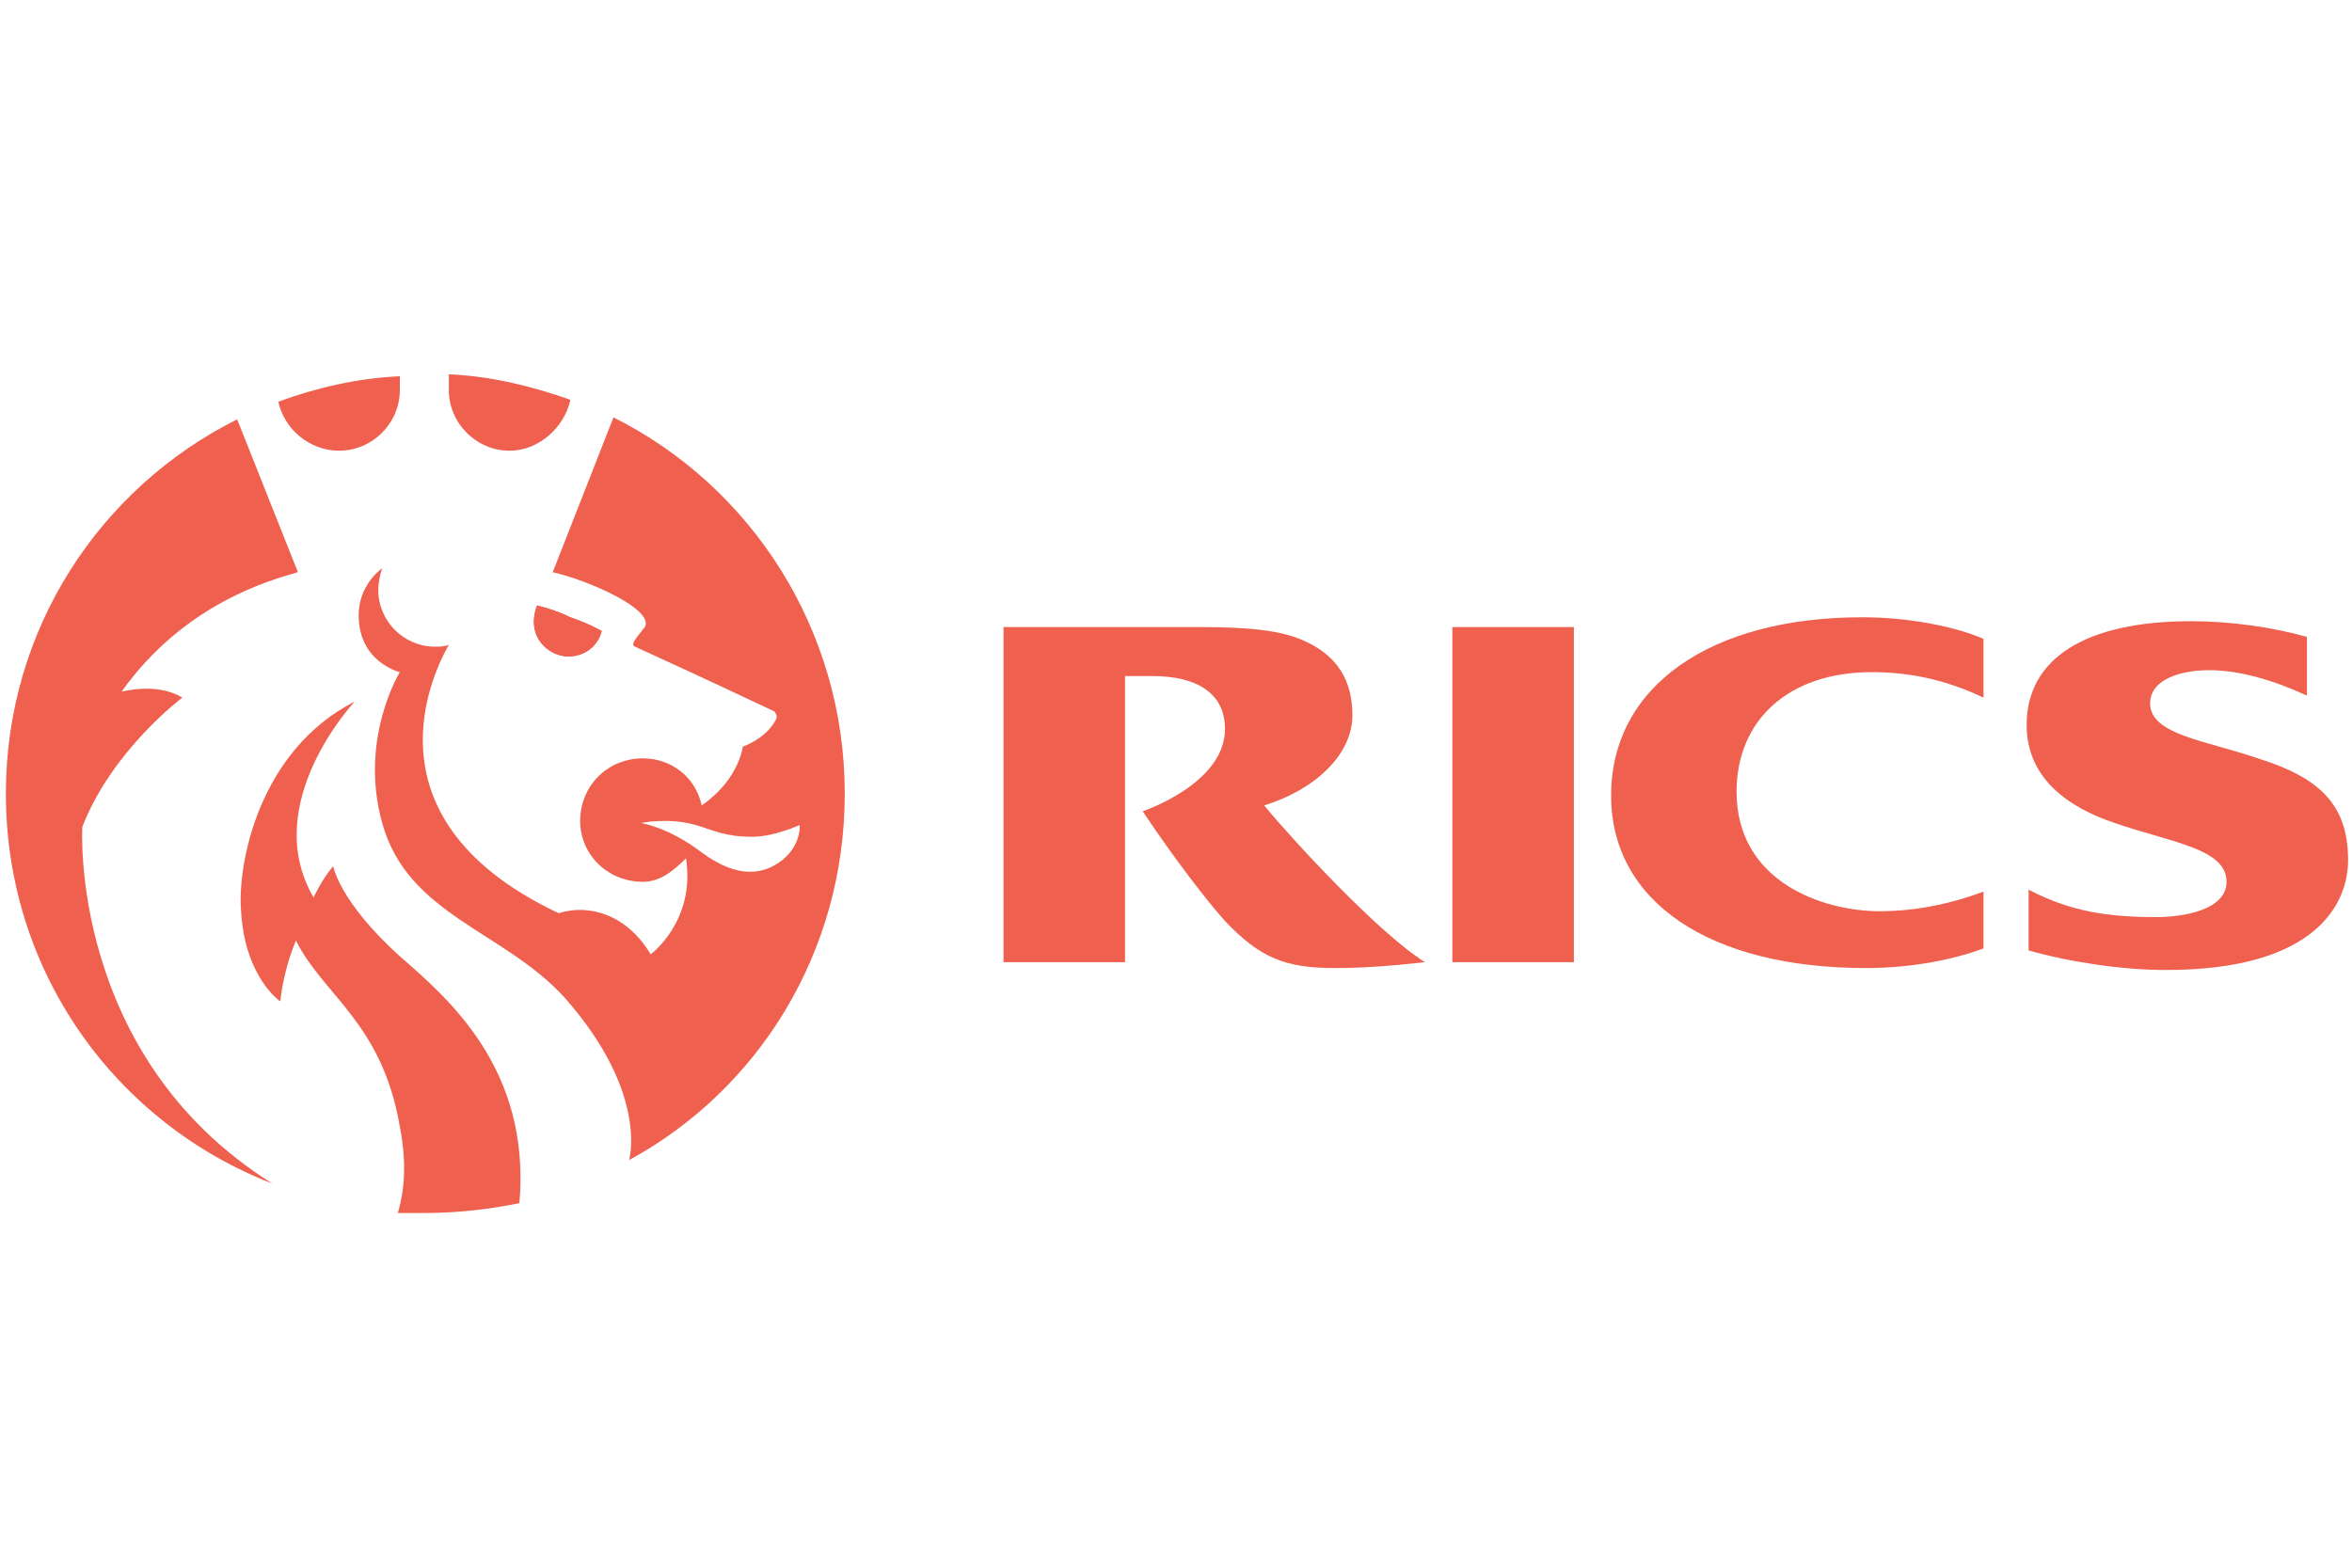
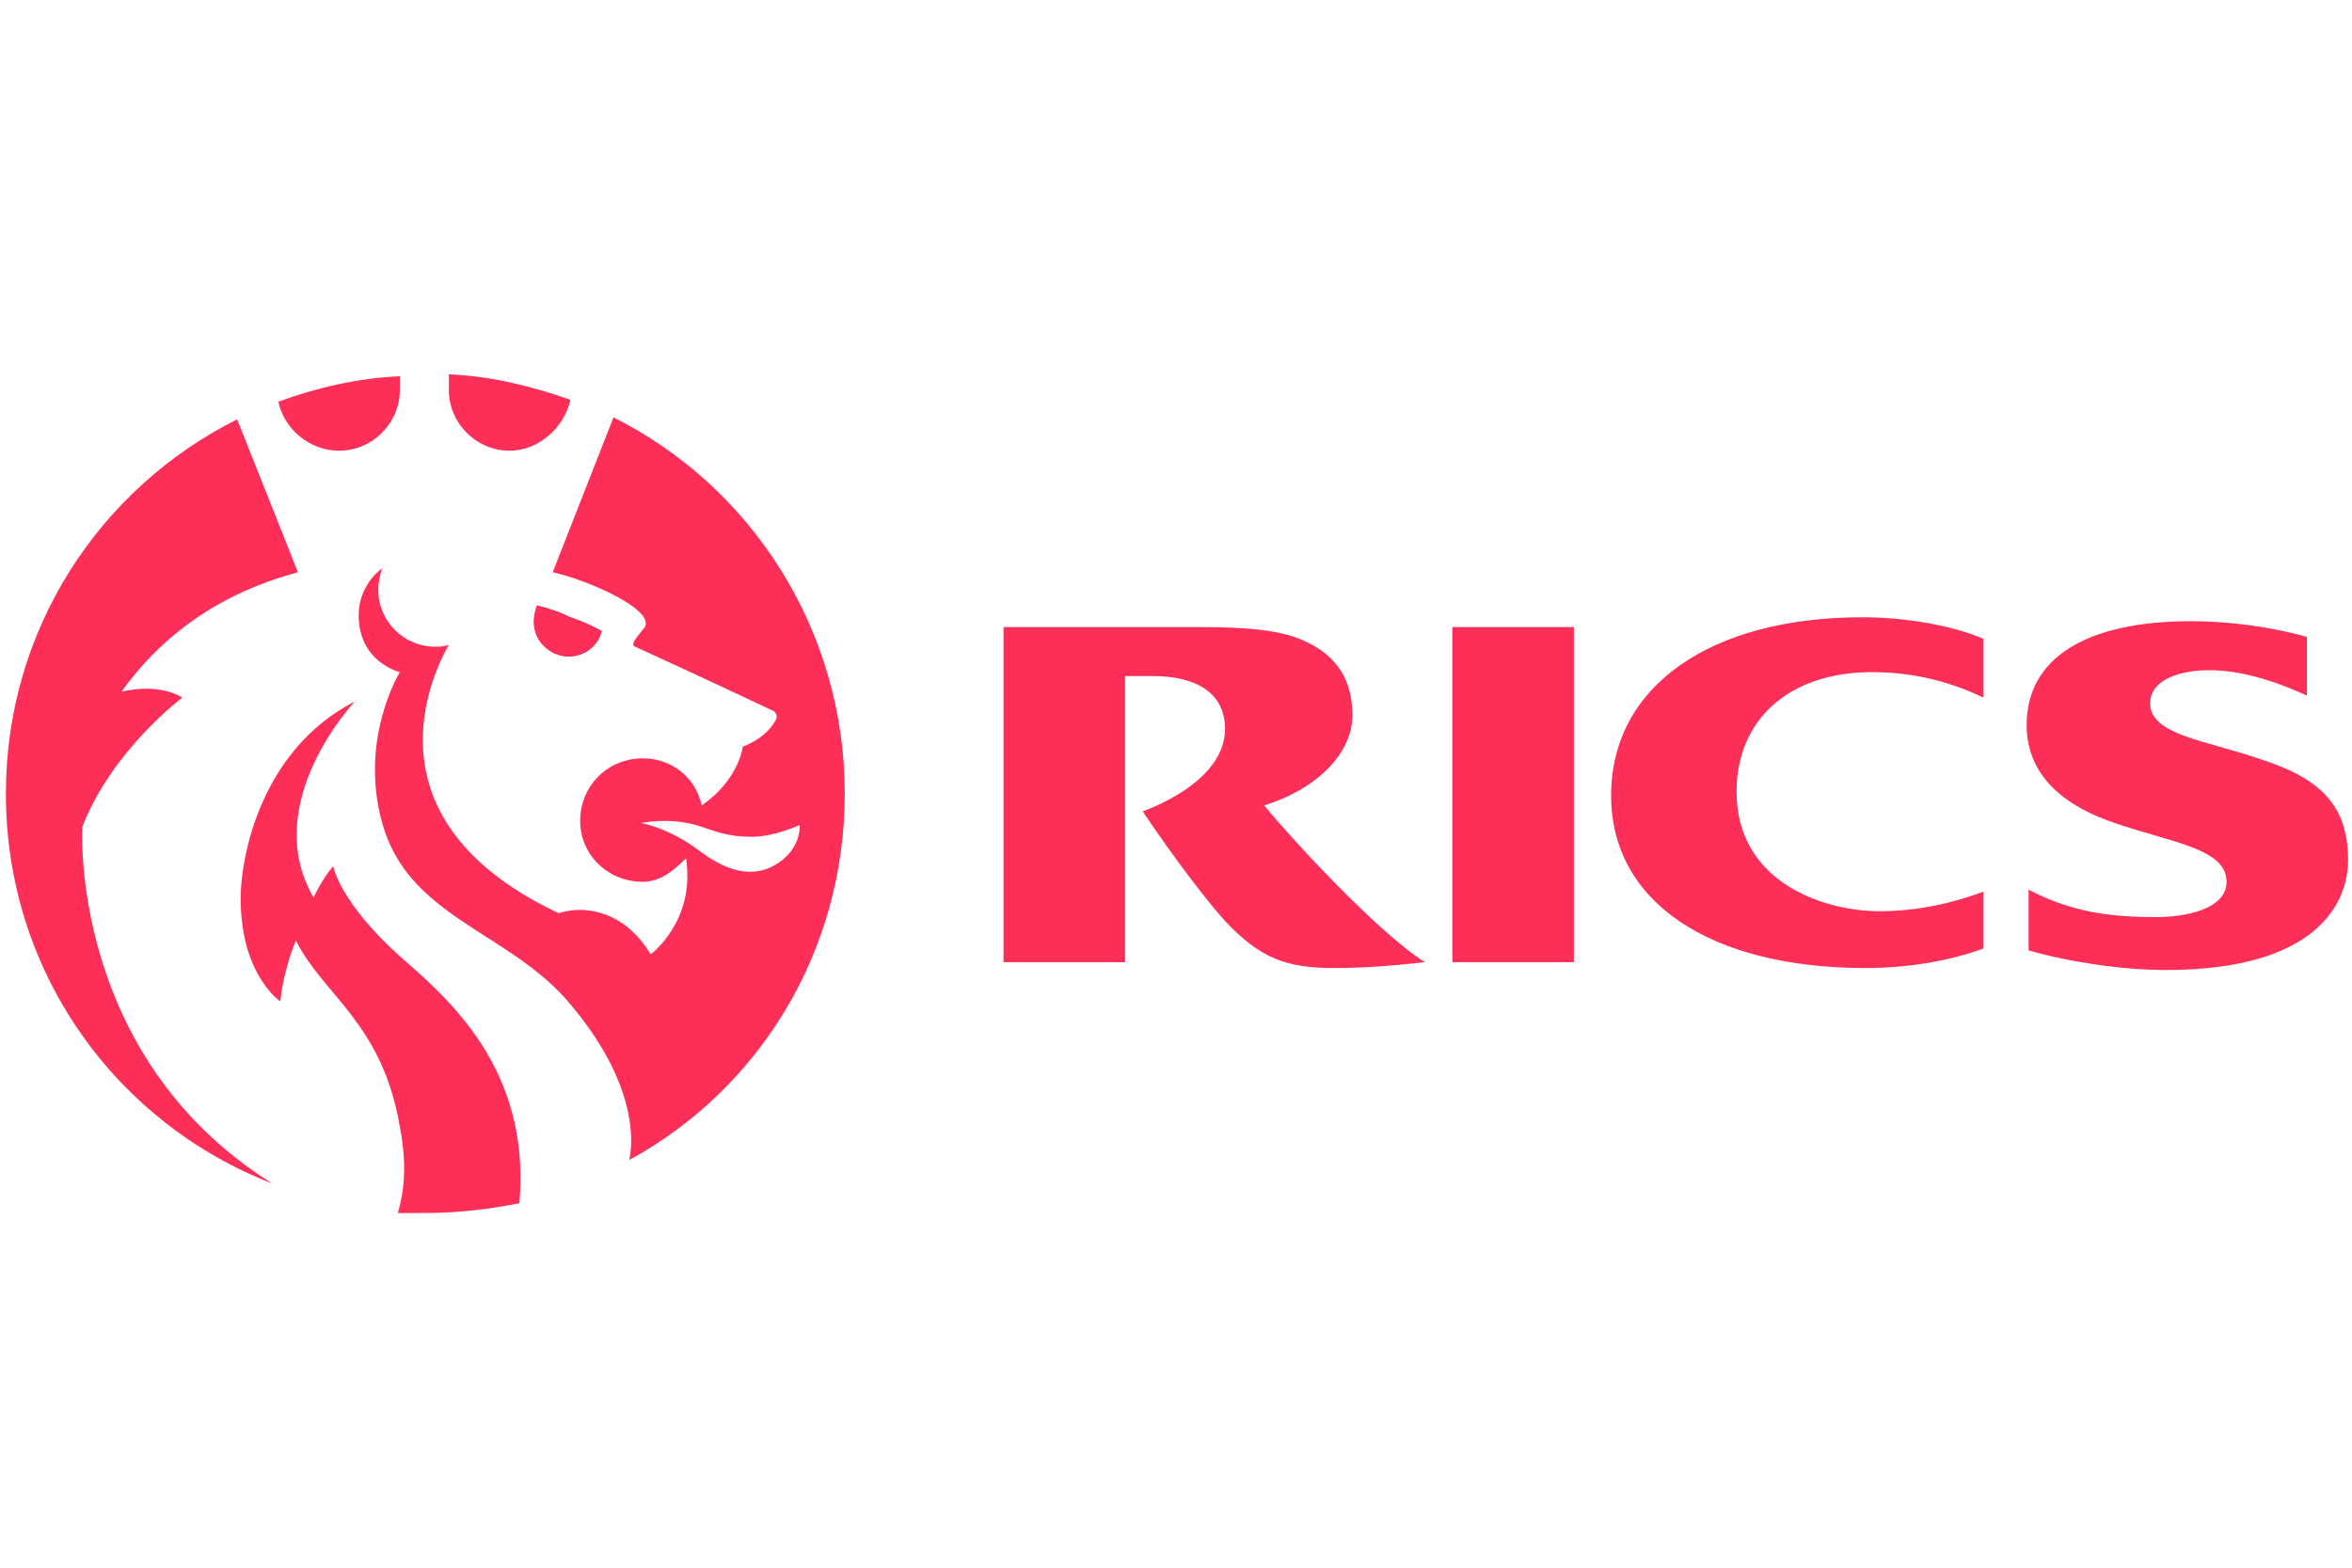
<svg xmlns="http://www.w3.org/2000/svg" version="1.1" id="Layer_1" x="0px" y="0px" viewBox="0 0 120 80" style="enable-background:new 0 0 120 80;" xml:space="preserve">
  <style type="text/css">
- 	.st0{fill:#ef604e;}
+ 	.st0{fill:#fd2e58;}
</style>
  <path class="st0" d="M101.2,45.5c-1.6,0.6-3.4,1-5.3,1c-2.9,0-7.3-1.5-7.3-6.1c0-3.6,2.6-6.1,6.9-6.1c1.7,0,3.6,0.3,5.7,1.3v-3  c-1.4-0.6-3.7-1.1-6.2-1.1c-7.7,0-12.8,3.5-12.8,9.1c0,5.4,5,8.8,13,8.8c1.9,0,4.1-0.3,6-1V45.5z" />
  <path class="st0" d="M103.5,45.4c2.1,1.1,4,1.4,6.5,1.4c1.5,0,3.6-0.4,3.6-1.8c0-1.7-2.8-2-5.7-3c-2.4-0.8-4.5-2.3-4.5-5  c0-3.4,3-5.3,8.4-5.3c2,0,4.1,0.3,5.9,0.8v3c-1.5-0.7-3.3-1.3-5-1.3c-1.3,0-3,0.4-3,1.7c0,1.6,2.9,1.9,5.5,2.8  c3.2,1,4.6,2.4,4.6,5.2c0,2.1-1.5,5.6-9.3,5.6c-2.2,0-4.9-0.4-7-1L103.5,45.4z" />
  <rect x="74.1" y="32" class="st0" width="6.2" height="17.1" />
  <path class="st0" d="M64.5,41.1c2.6-0.8,4.5-2.6,4.5-4.6c0-1.7-0.7-3.1-2.7-3.9c-1.5-0.6-3.8-0.6-5.5-0.6h-9.6v17.1l6.2,0V34.5h1.4  c2.3,0,3.7,0.9,3.7,2.7c0,2.8-4.2,4.2-4.2,4.2c1.6,2.4,3.3,4.6,4.2,5.6c1.8,1.9,3.1,2.4,5.6,2.4c1.4,0,2.8-0.1,4.6-0.3  C70.3,47.6,65.8,42.7,64.5,41.1" />
  <path class="st0" d="M0.3,40.5c0-8.4,4.8-15.6,11.8-19.1l3.1,7.8c-1.4,0.4-5.8,1.6-9,6.1c0,0,1.8-0.5,3.1,0.3c0,0-3.6,2.7-5.1,6.6  c0,0-0.7,11.7,9.7,18.2C5.9,57.3,0.3,49.6,0.3,40.5 M14.2,20.5c1.9-0.7,4-1.2,6.2-1.3c0,0.2,0,0.5,0,0.7c0,1.7-1.4,3.1-3.1,3.1  C15.8,23,14.5,21.9,14.2,20.5 M22.9,19.1c2.2,0.1,4.2,0.6,6.2,1.3C28.8,21.8,27.5,23,26,23c-1.7,0-3.1-1.4-3.1-3.1  C22.9,19.7,22.9,19.3,22.9,19.1 M21.7,61.9c-0.5,0-0.9,0-1.4,0c0.1-0.4,0.6-1.9,0.1-4.4c-0.9-5.3-3.9-6.7-5.3-9.5  c0,0-0.6,1.3-0.8,3.1c0,0-1.8-1.2-2-4.6c-0.2-2.4,0.9-8.2,5.8-10.7c0,0-4.9,5.2-2.1,10c0,0,0.4-0.9,1-1.6c0,0,0.3,1.8,3.4,4.6  c2.4,2.1,6.7,5.7,6.1,12.6C25,61.7,23.4,61.9,21.7,61.9 M43.1,40.5c0,8.1-4.4,15.1-11,18.7c0.2-0.8,0.5-4-3.3-8.3  c-3.1-3.4-8-4.2-9.3-8.9c-1.2-4.3,0.9-7.7,0.9-7.7s-2.1-0.5-2.1-2.9c0-1.6,1.2-2.4,1.2-2.4c-0.1,0.3-0.2,0.7-0.2,1.1  c0,1.6,1.3,2.9,2.9,2.9c0.2,0,0.5,0,0.7-0.1c-0.2,0.4-5.2,8.6,5.6,13.7c1.6-0.5,3.5,0.1,4.7,2.1c0,0,2.3-1.7,1.8-4.9  c-0.6,0.6-1.3,1.2-2.2,1.2c-1.8,0-3.2-1.4-3.2-3.1c0-1.8,1.4-3.2,3.2-3.2c1.5,0,2.7,1,3,2.4c1.9-1.3,2.1-3,2.1-3s1.2-0.4,1.7-1.4  c0.1-0.2-0.1-0.4-0.1-0.4s-3.8-1.8-7.1-3.3c-0.3-0.1,0.2-0.6,0.5-1c0.5-0.9-2.9-2.4-4.7-2.8l3.1-7.9C38.3,24.8,43.1,32.1,43.1,40.5   M32.7,42c0,0,1.4,0.2,3.1,1.5c1.9,1.4,3.2,1.1,4.1,0.4c1-0.8,0.9-1.8,0.9-1.8s-1.3,0.6-2.4,0.6c-1.4,0-1.9-0.3-2.9-0.6  C34.1,41.7,32.7,42,32.7,42" />
  <path class="st0" d="M29,33.5c0.8,0,1.5-0.5,1.7-1.3c0,0-0.7-0.4-1.6-0.7c-0.8-0.4-1.7-0.6-1.7-0.6C26.8,32.5,28,33.5,29,33.5" />
  <path class="st0" d="M29,33.5c0.8,0,1.5-0.5,1.7-1.3c0,0-0.7-0.4-1.6-0.7c-0.8-0.4-1.7-0.6-1.7-0.6C26.8,32.5,28,33.5,29,33.5" />
</svg>
